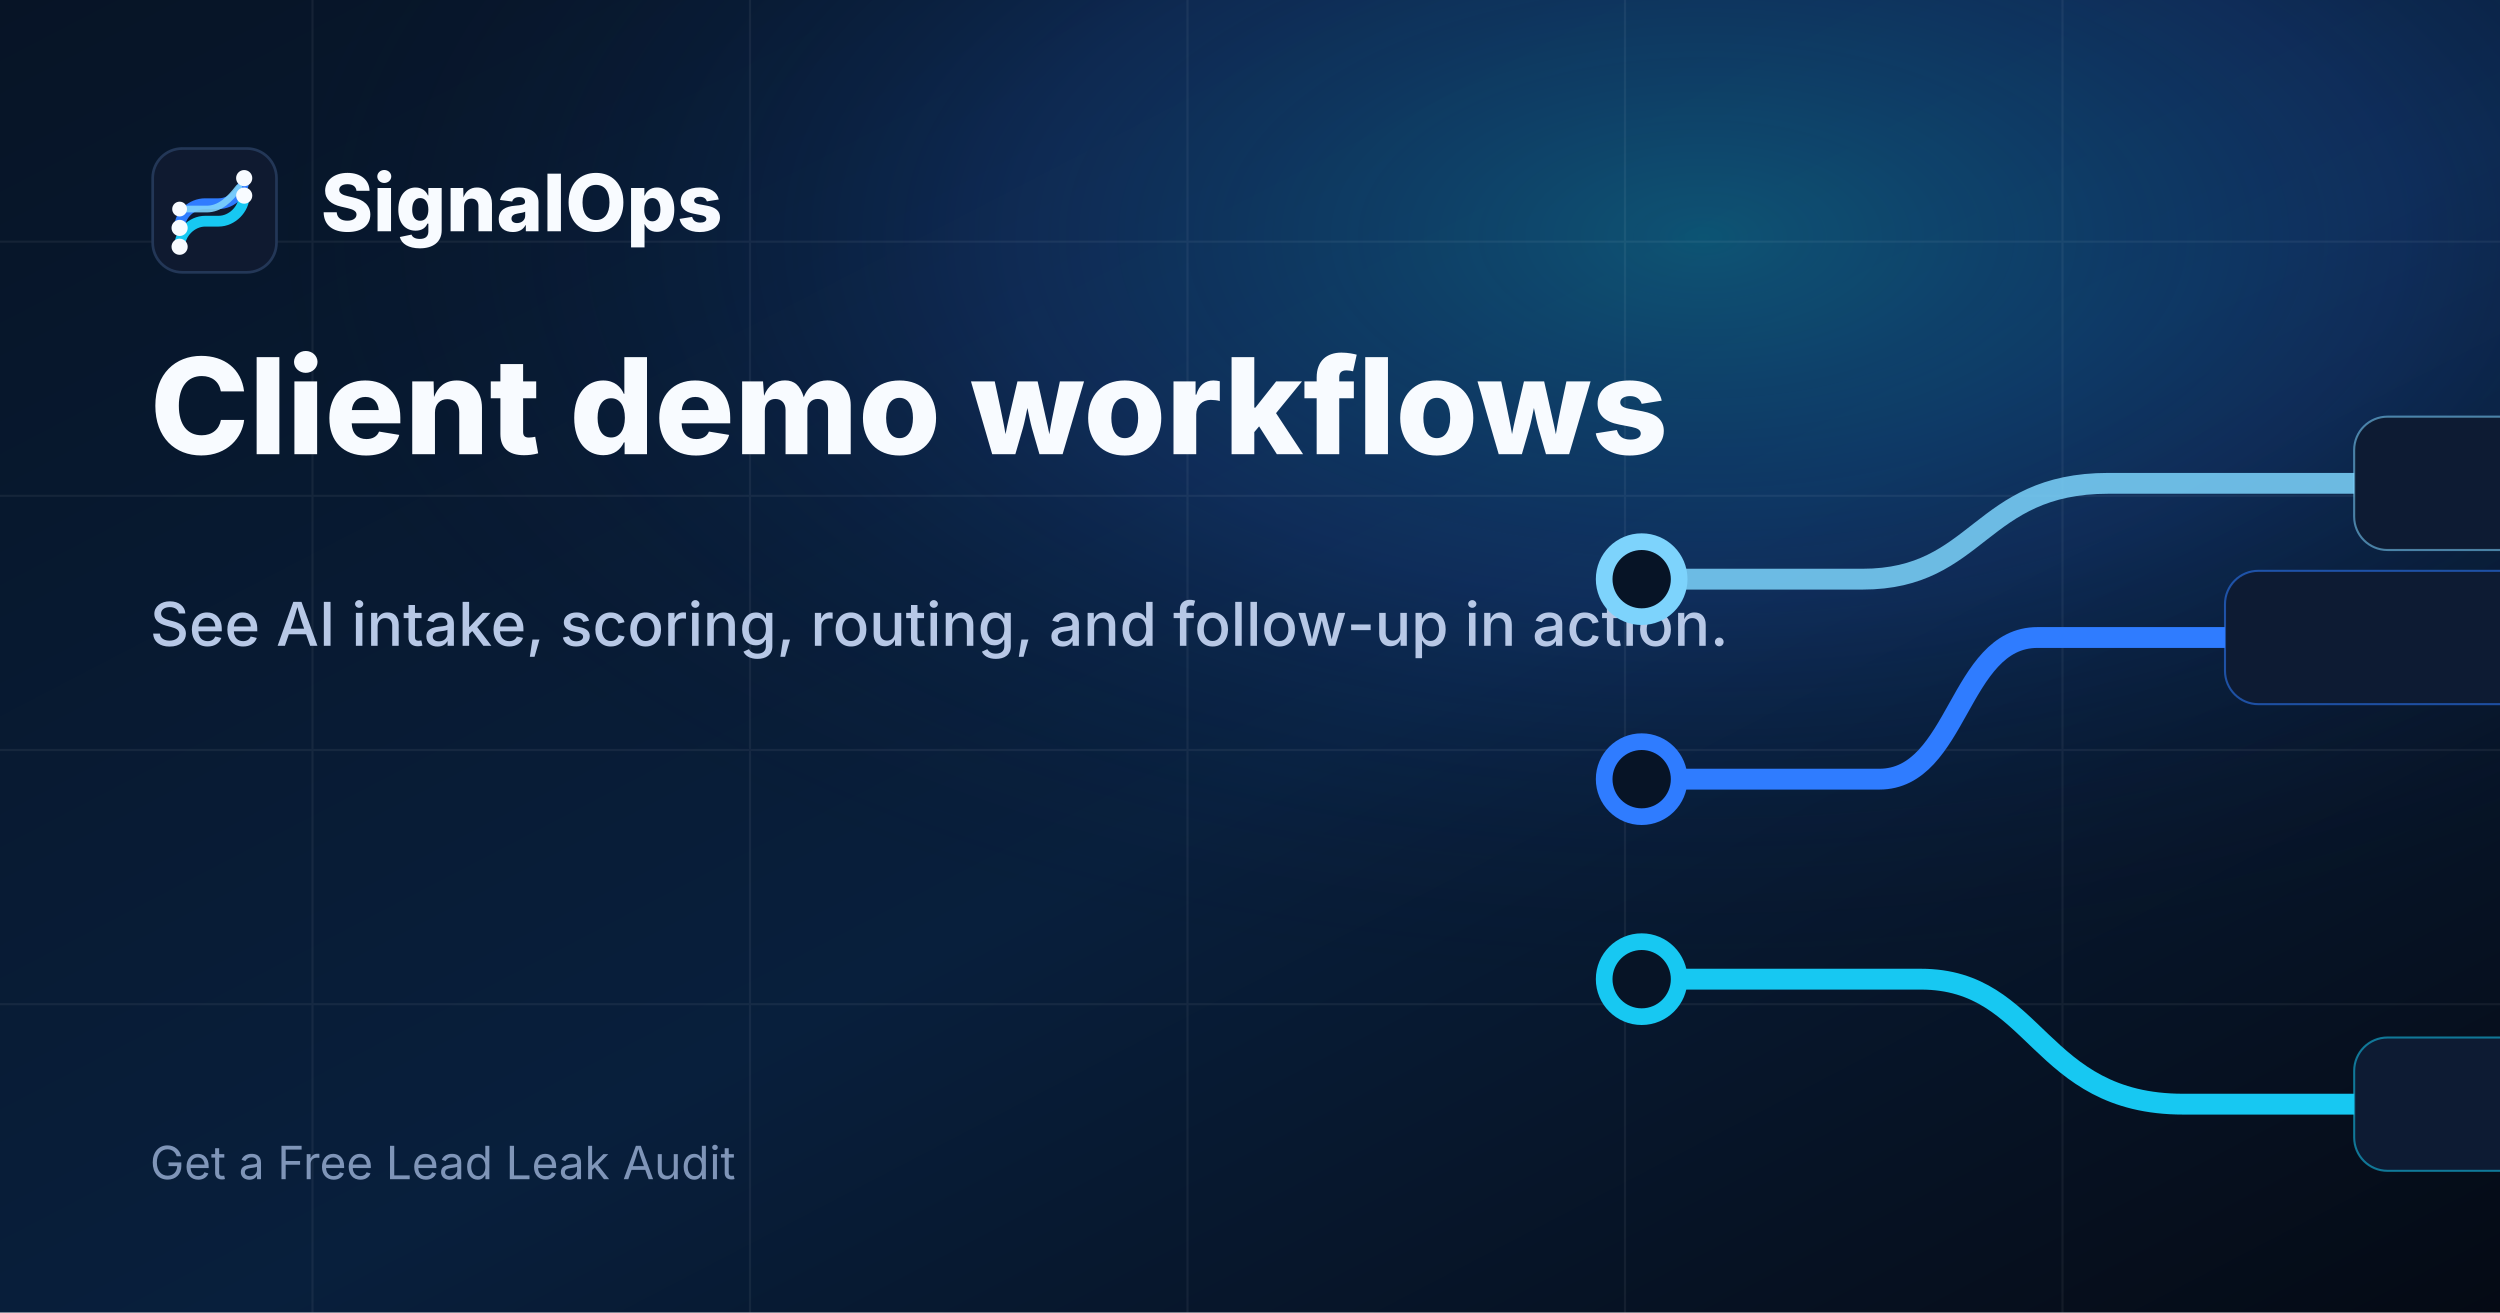
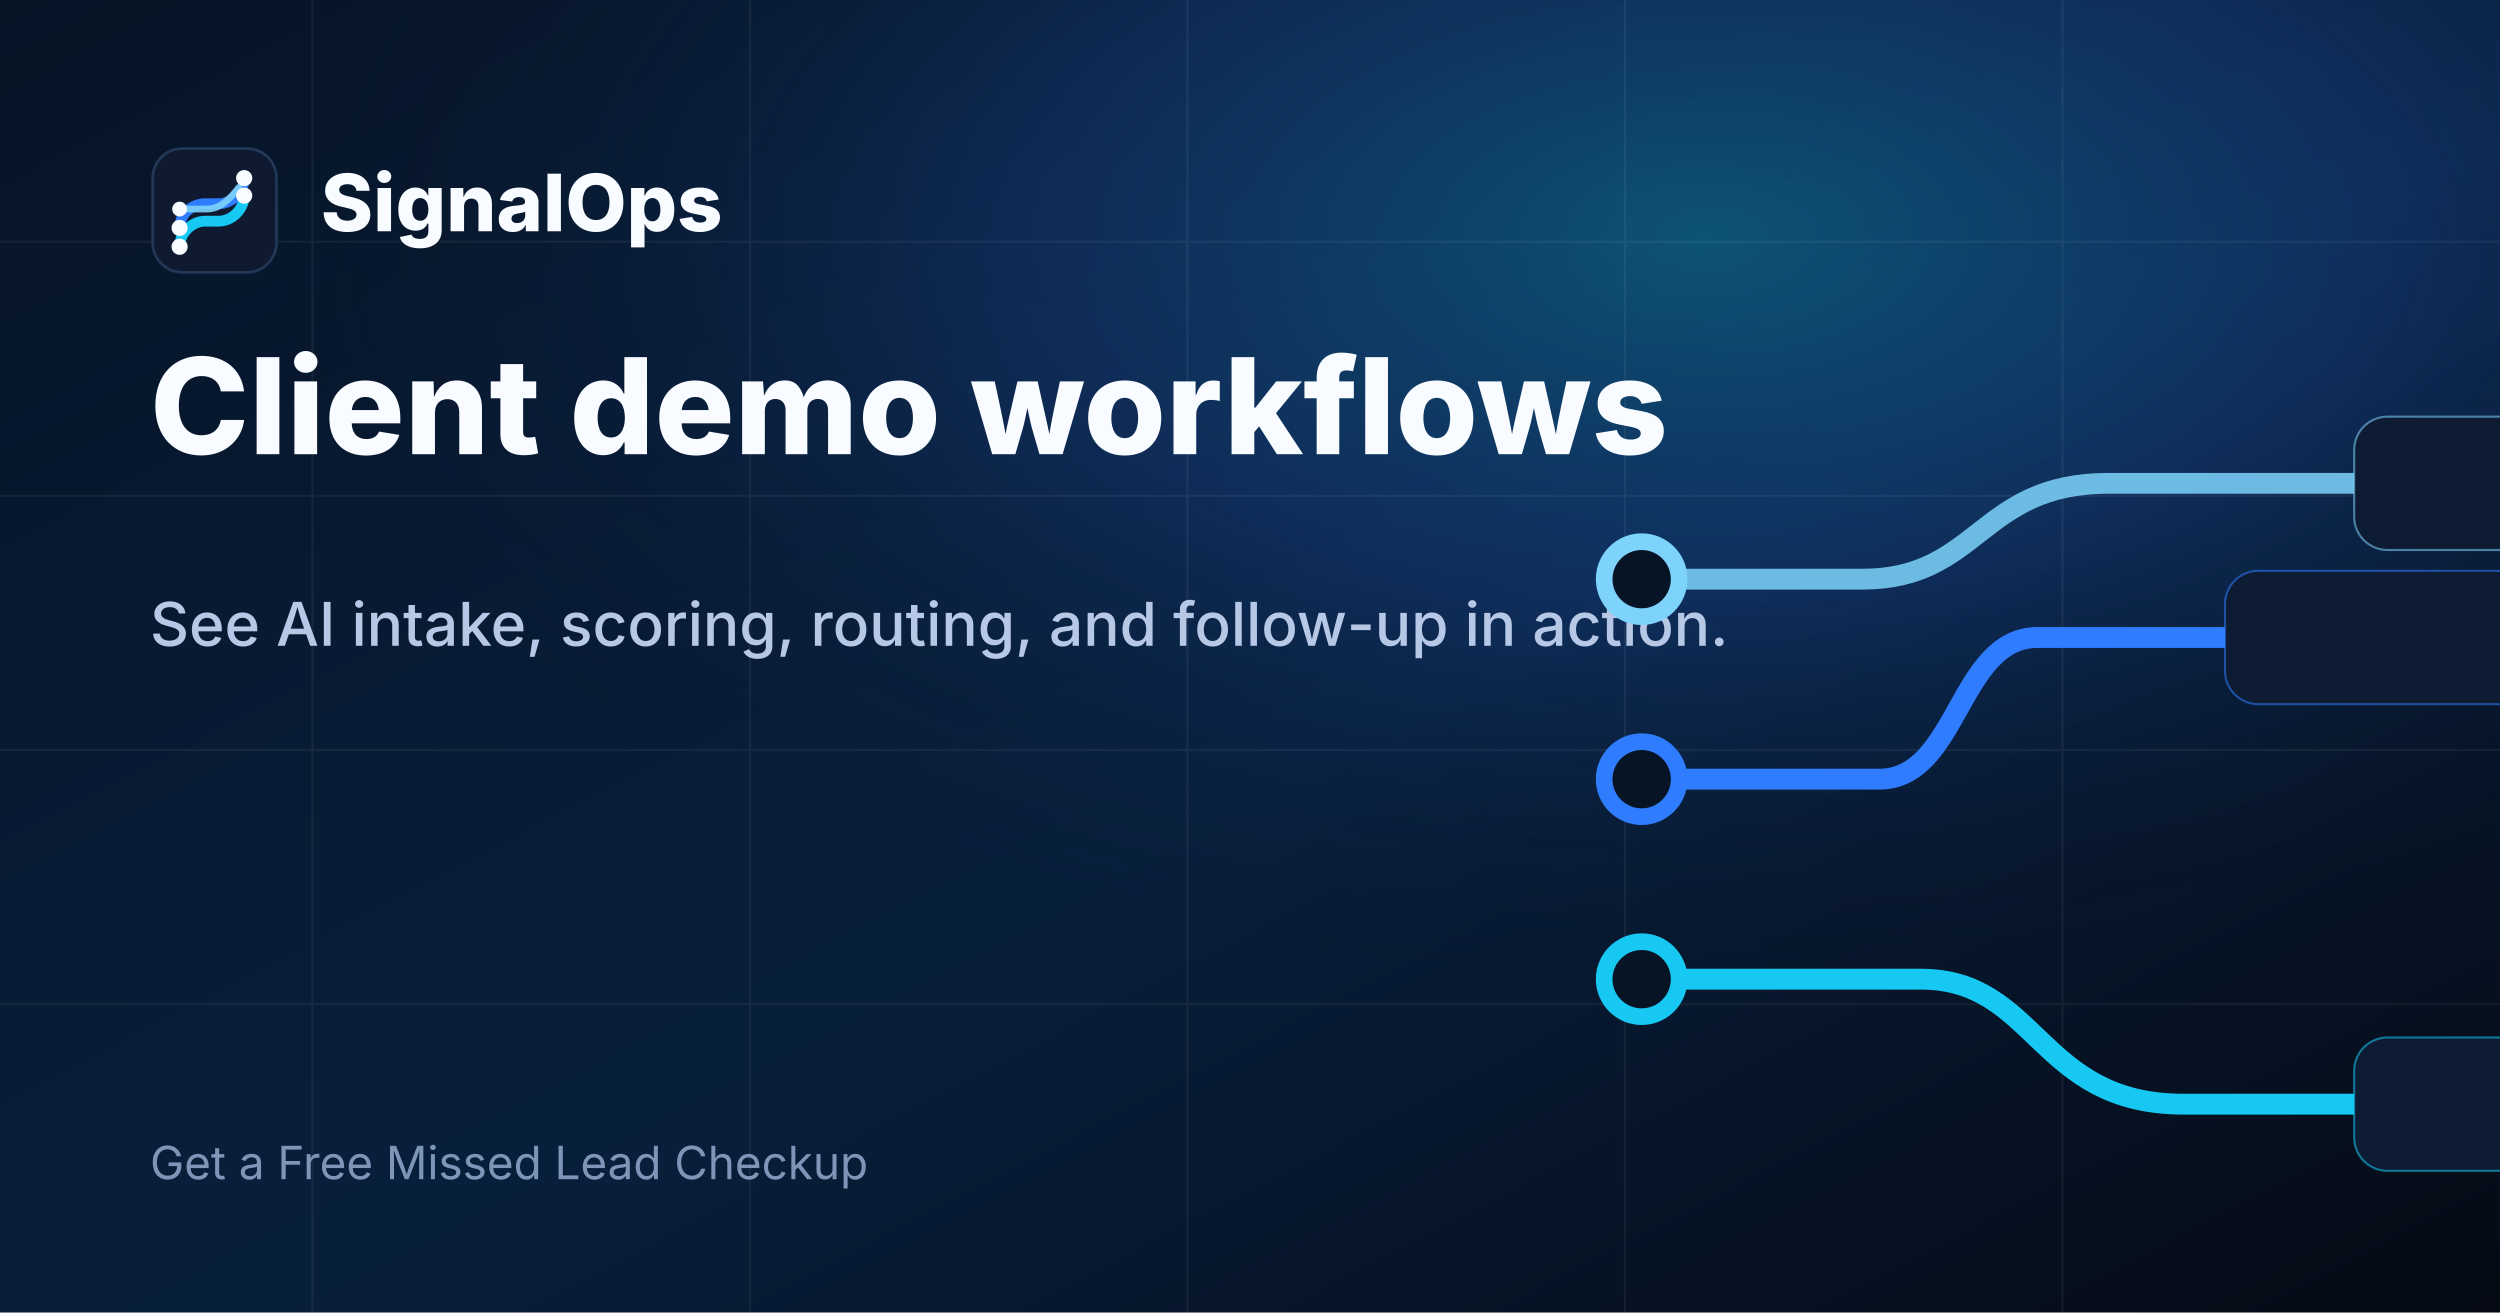
<svg xmlns="http://www.w3.org/2000/svg" width="1200" height="630" viewBox="0 0 1200 630" role="img" aria-labelledby="title desc">
  <defs>
    <linearGradient id="bg" x1="0" y1="0" x2="1" y2="1">
      <stop offset="0" stop-color="#071426" />
      <stop offset="0.55" stop-color="#081F3C" />
      <stop offset="1" stop-color="#050A14" />
    </linearGradient>
    <radialGradient id="glow" cx="68%" cy="18%" r="58%">
      <stop offset="0" stop-color="#17C8F2" stop-opacity="0.32" />
      <stop offset="0.48" stop-color="#2F7CFF" stop-opacity="0.16" />
      <stop offset="1" stop-color="#060C18" stop-opacity="0" />
    </radialGradient>
  </defs>
  <rect width="1200" height="630" fill="url(#bg)" />
  <rect width="1200" height="630" fill="url(#glow)" />
  <path d="M0 116H1200M0 238H1200M0 360H1200M0 482H1200M150 0V630M360 0V630M570 0V630M780 0V630M990 0V630" stroke="#ffffff" stroke-opacity="0.055" />
  <g transform="translate(72 70)">
    <rect x="1.29" y="1.29" width="59.42" height="59.42" rx="14.21" fill="#0F1A30" stroke="#233757" stroke-width="1.29" />
    <path d="M14.21 39.4C14.21 32.94 20.02 27.77 26.48 27.77H32.94C39.4 27.77 45.21 21.96 45.21 15.5" stroke="#2F7CFF" stroke-width="5.17" stroke-linecap="round" fill="none" />
    <path d="M14.21 48.44C14.21 41.98 20.02 36.17 26.48 36.17H32.94C39.4 36.17 45.21 30.35 45.21 23.9" stroke="#17C8F2" stroke-width="5.17" stroke-linecap="round" fill="none" />
    <path d="M14.21 30.35H27.13C33.58 30.35 38.1 25.83 42.63 20.02" stroke="#7DD3FC" stroke-width="3.23" stroke-linecap="round" fill="none" opacity="0.9" />
    <circle cx="14.21" cy="30.35" r="3.55" fill="#F8FBFF" />
    <circle cx="14.21" cy="39.4" r="3.88" fill="#F8FBFF" />
    <circle cx="14.21" cy="48.44" r="3.88" fill="#F8FBFF" />
    <circle cx="45.21" cy="15.5" r="3.88" fill="#F8FBFF" />
    <circle cx="45.21" cy="23.9" r="3.88" fill="#F8FBFF" />
    <text x="82" y="41" fill="#F8FBFF" font-family="Inter, Segoe UI, Arial, sans-serif" font-size="38" font-weight="760">SignalOps</text>
  </g>
  <g transform="translate(72 218)">
    <text fill="#F8FBFF" font-family="Inter, Segoe UI, Arial, sans-serif" font-size="64" font-weight="780">
      <tspan x="0" y="0">Client demo workflows</tspan>
    </text>
    <text x="0" y="92" fill="#B7C8E6" font-family="Inter, Segoe UI, Arial, sans-serif" font-size="29" font-weight="520">See AI intake, scoring, routing, and follow-up in action.</text>
  </g>
  <g transform="translate(762 178)" fill="none" stroke-linecap="round" stroke-linejoin="round">
    <path d="M26 196H140C178 196 178 128 216 128H306" stroke="#2F7CFF" stroke-width="10" />
    <path d="M26 292H160C216 292 216 352 286 352H368" stroke="#17C8F2" stroke-width="10" />
    <path d="M26 100H132C188 100 188 54 250 54H368" stroke="#7DD3FC" stroke-width="10" opacity="0.85" />
    <circle cx="26" cy="100" r="18" fill="#071426" stroke="#7DD3FC" stroke-width="8" />
    <circle cx="26" cy="196" r="18" fill="#071426" stroke="#2F7CFF" stroke-width="8" />
    <circle cx="26" cy="292" r="18" fill="#071426" stroke="#17C8F2" stroke-width="8" />
    <rect x="368" y="22" width="190" height="64" rx="16" fill="#0D1B33" stroke="#7DD3FC" stroke-opacity="0.55" />
    <rect x="306" y="96" width="252" height="64" rx="16" fill="#0D1B33" stroke="#2F7CFF" stroke-opacity="0.55" />
    <rect x="368" y="320" width="190" height="64" rx="16" fill="#0D1B33" stroke="#17C8F2" stroke-opacity="0.55" />
  </g>
-   <text x="72" y="566" fill="#7F95B8" font-family="Inter, Segoe UI, Arial, sans-serif" font-size="22">Get a Free Lead Leak Audit</text>
+   <text x="72" y="566" fill="#7F95B8" font-family="Inter, Segoe UI, Arial, sans-serif" font-size="22">Get a Free Missed Lead Checkup</text>
</svg>
